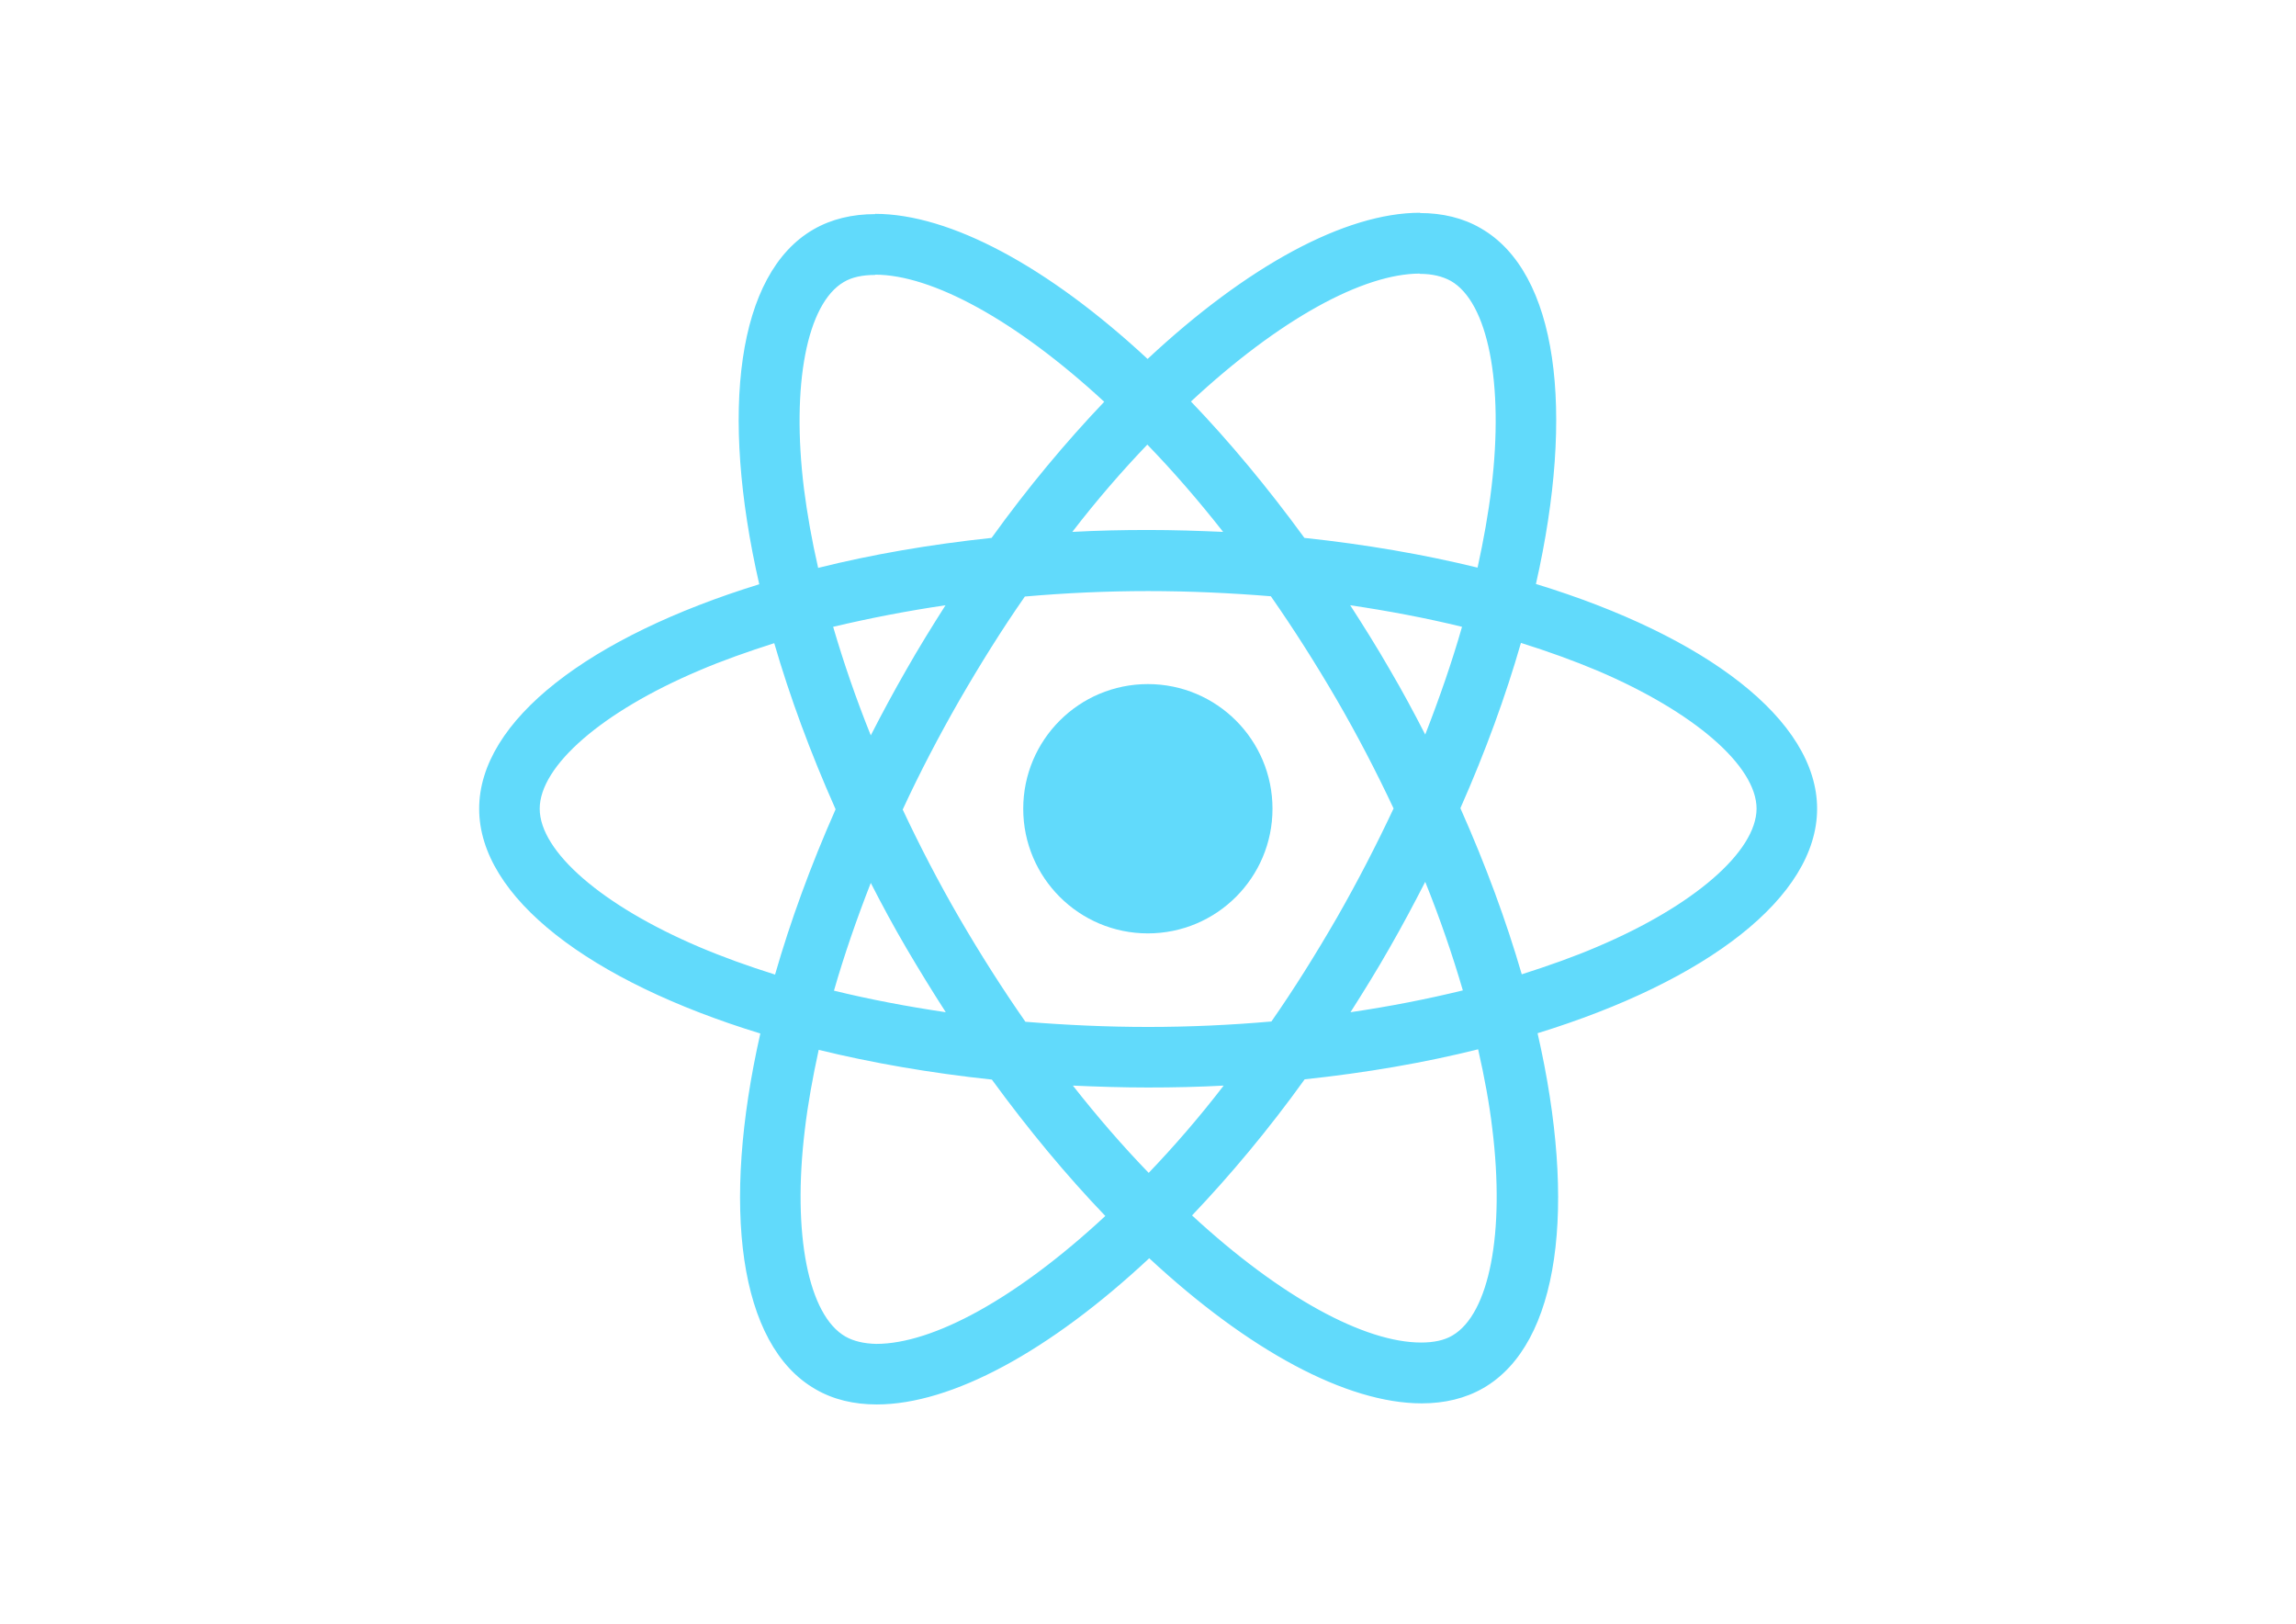
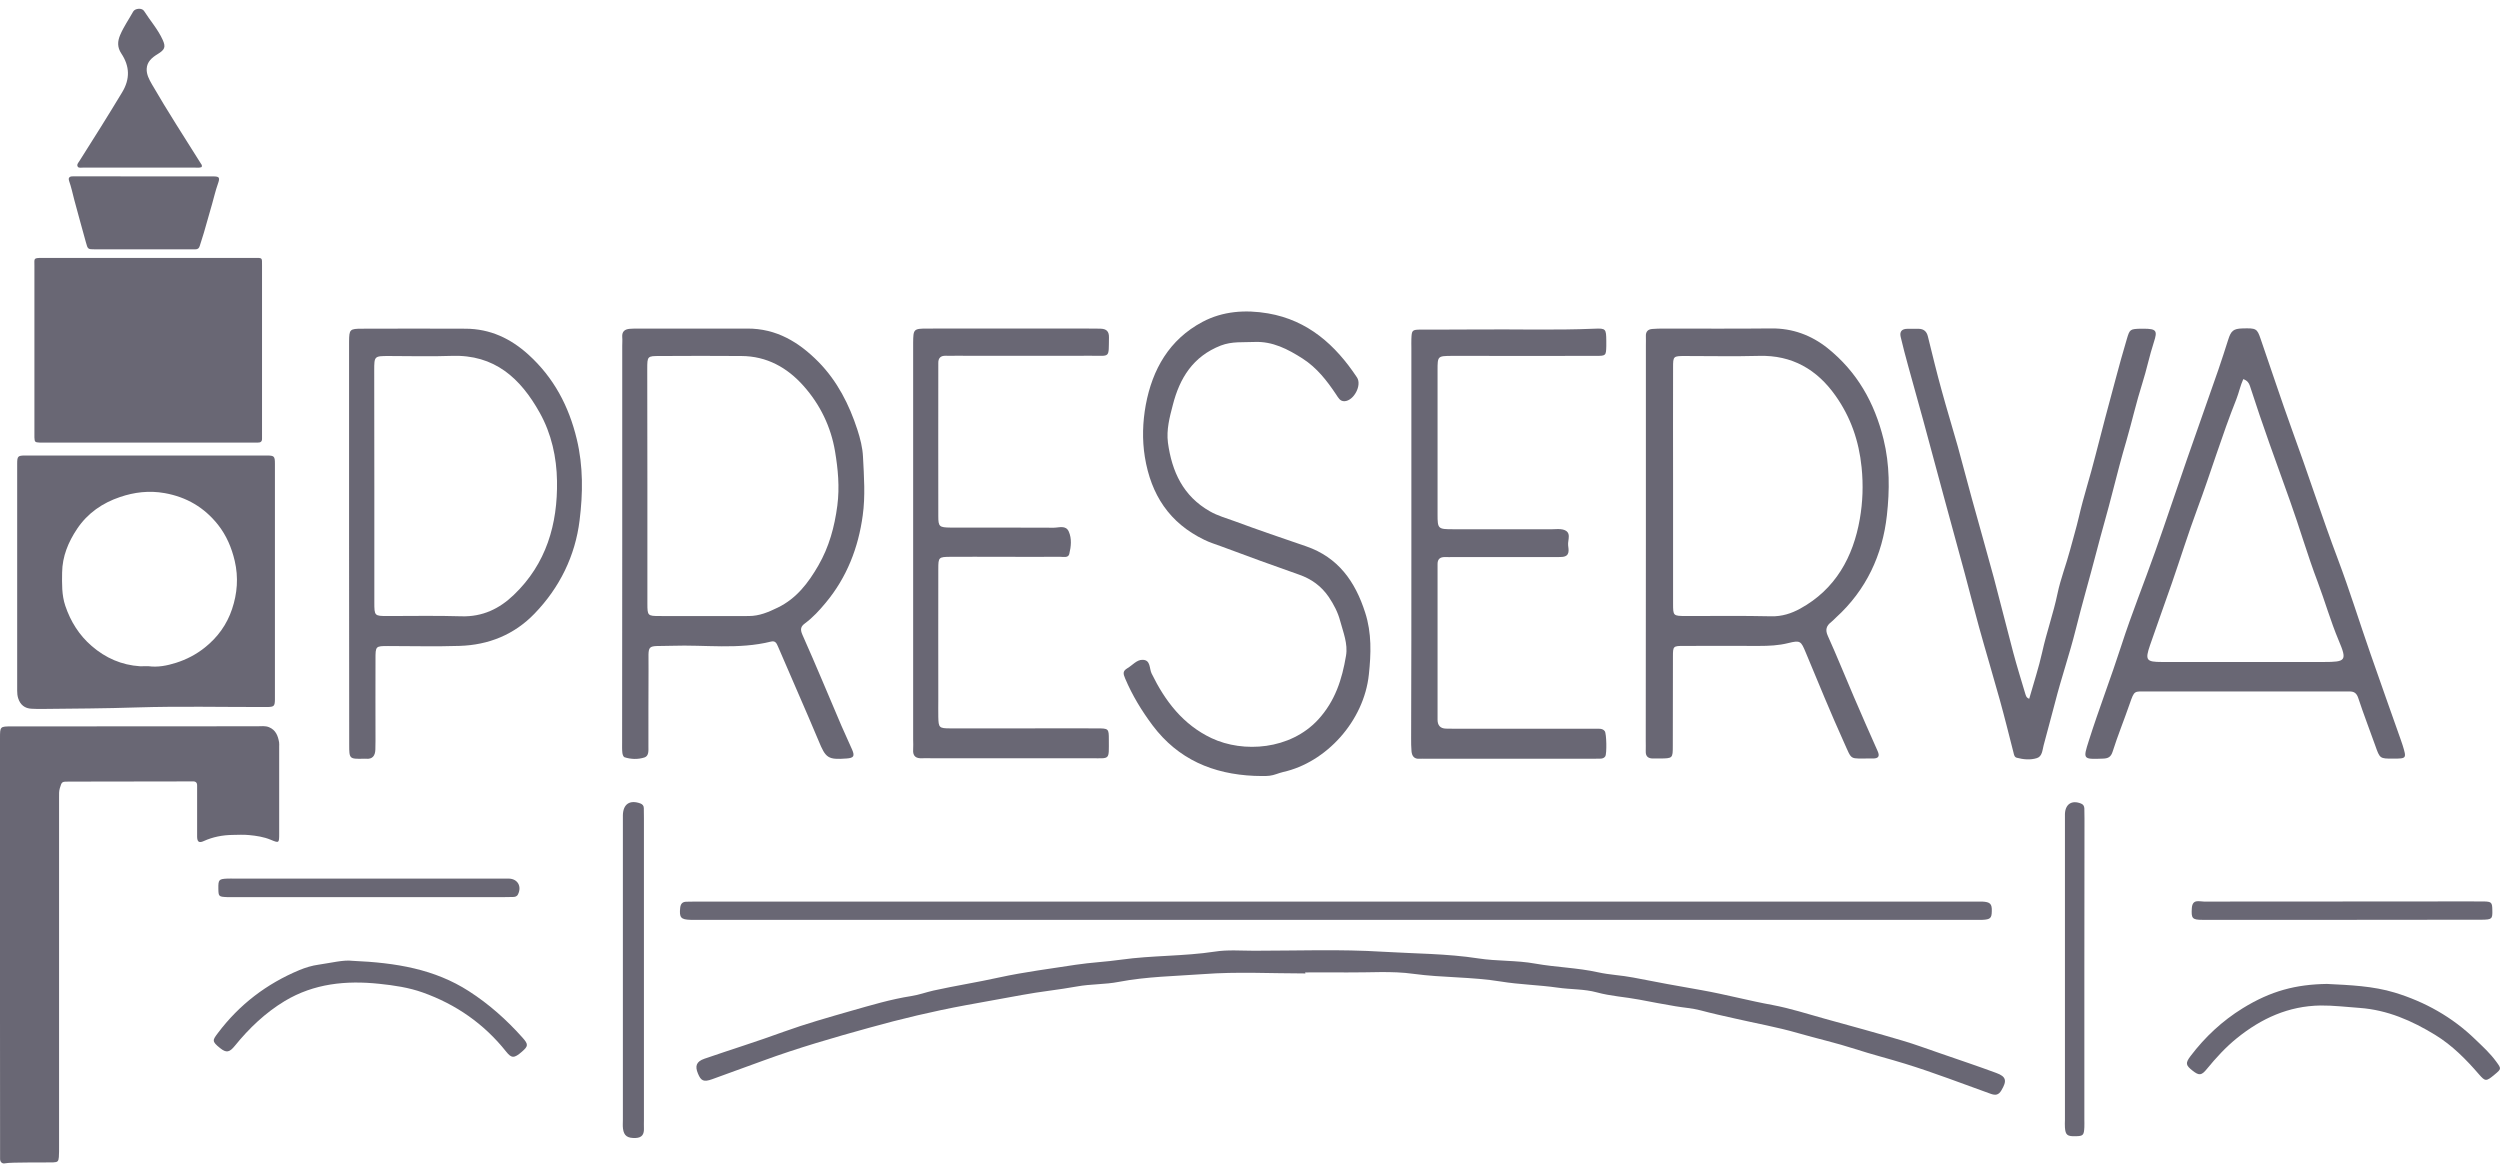
- <svg xmlns="http://www.w3.org/2000/svg" viewBox="0 0 841.9 595.3">
-   <g fill="#61DAFB">
-     <path d="M666.3 296.5c0-32.5-40.7-63.3-103.1-82.4 14.4-63.6 8-114.2-20.2-130.4-6.5-3.8-14.1-5.6-22.4-5.6v22.3c4.6 0 8.3.9 11.4 2.6 13.6 7.8 19.5 37.5 14.9 75.7-1.1 9.4-2.9 19.3-5.1 29.4-19.6-4.8-41-8.5-63.5-10.9-13.5-18.5-27.5-35.3-41.6-50 32.6-30.3 63.2-46.9 84-46.9V78c-27.5 0-63.5 19.6-99.9 53.6-36.4-33.8-72.4-53.2-99.9-53.2v22.3c20.7 0 51.4 16.5 84 46.6-14 14.7-28 31.4-41.3 49.9-22.6 2.4-44 6.1-63.6 11-2.3-10-4-19.7-5.2-29-4.7-38.2 1.1-67.9 14.6-75.8 3-1.8 6.9-2.6 11.5-2.6V78.5c-8.4 0-16 1.8-22.6 5.6-28.1 16.2-34.4 66.7-19.9 130.1-62.2 19.2-102.7 49.9-102.7 82.3 0 32.5 40.7 63.3 103.1 82.4-14.4 63.6-8 114.2 20.2 130.4 6.5 3.8 14.1 5.6 22.5 5.6 27.5 0 63.5-19.6 99.9-53.6 36.4 33.8 72.4 53.2 99.9 53.2 8.4 0 16-1.8 22.6-5.6 28.1-16.2 34.4-66.7 19.9-130.1 62-19.1 102.5-49.9 102.5-82.3zm-130.2-66.7c-3.7 12.9-8.3 26.2-13.5 39.5-4.1-8-8.4-16-13.1-24-4.6-8-9.5-15.8-14.4-23.4 14.2 2.1 27.9 4.7 41 7.9zm-45.8 106.5c-7.8 13.5-15.8 26.3-24.1 38.2-14.9 1.3-30 2-45.2 2-15.1 0-30.2-.7-45-1.9-8.3-11.9-16.4-24.6-24.2-38-7.6-13.1-14.5-26.4-20.8-39.8 6.2-13.4 13.2-26.8 20.7-39.9 7.8-13.5 15.8-26.3 24.1-38.2 14.9-1.3 30-2 45.2-2 15.1 0 30.2.7 45 1.9 8.3 11.9 16.4 24.6 24.2 38 7.6 13.1 14.5 26.4 20.8 39.8-6.3 13.4-13.2 26.8-20.7 39.9zm32.3-13c5.4 13.4 10 26.8 13.8 39.8-13.1 3.2-26.9 5.9-41.2 8 4.9-7.7 9.8-15.6 14.4-23.7 4.6-8 8.9-16.1 13-24.1zM421.2 430c-9.3-9.6-18.6-20.3-27.8-32 9 .4 18.2.7 27.5.7 9.4 0 18.7-.2 27.8-.7-9 11.7-18.3 22.4-27.5 32zm-74.4-58.9c-14.2-2.1-27.9-4.7-41-7.9 3.7-12.9 8.3-26.2 13.5-39.5 4.1 8 8.4 16 13.1 24 4.7 8 9.5 15.8 14.4 23.4zM420.7 163c9.3 9.6 18.6 20.3 27.8 32-9-.4-18.2-.7-27.5-.7-9.4 0-18.7.2-27.8.7 9-11.7 18.3-22.4 27.5-32zm-74 58.9c-4.9 7.7-9.8 15.6-14.4 23.7-4.6 8-8.9 16-13 24-5.4-13.4-10-26.8-13.8-39.8 13.1-3.1 26.9-5.8 41.2-7.9zm-90.5 125.2c-35.4-15.1-58.3-34.9-58.3-50.6 0-15.7 22.9-35.6 58.3-50.6 8.6-3.7 18-7 27.7-10.1 5.7 19.6 13.2 40 22.5 60.9-9.2 20.8-16.6 41.1-22.2 60.6-9.9-3.1-19.3-6.5-28-10.2zM310 490c-13.6-7.8-19.5-37.5-14.9-75.7 1.1-9.4 2.9-19.3 5.1-29.4 19.6 4.8 41 8.5 63.5 10.9 13.5 18.5 27.5 35.3 41.6 50-32.6 30.3-63.2 46.9-84 46.9-4.5-.1-8.3-1-11.3-2.7zm237.2-76.2c4.7 38.2-1.1 67.9-14.6 75.8-3 1.8-6.9 2.6-11.5 2.6-20.7 0-51.4-16.5-84-46.6 14-14.7 28-31.4 41.3-49.9 22.6-2.4 44-6.1 63.6-11 2.3 10.1 4.1 19.8 5.2 29.1zm38.5-66.7c-8.6 3.7-18 7-27.7 10.1-5.7-19.6-13.2-40-22.5-60.9 9.2-20.8 16.6-41.1 22.2-60.6 9.9 3.1 19.3 6.5 28.1 10.2 35.4 15.1 58.3 34.9 58.3 50.6-.1 15.7-23 35.6-58.4 50.6zM320.8 78.4z" />
-     <circle cx="420.9" cy="296.5" r="45.7" />
-     <path d="M520.5 78.1z" />
-   </g>
+ <svg xmlns="http://www.w3.org/2000/svg" width="131" height="61" viewBox="0 0 131 61" fill="none">
+   <path d="M86.244 28.461C86.244 25.003 86.244 21.551 86.244 18.093C86.244 17.939 86.251 17.779 86.244 17.625C86.23 17.371 86.358 17.25 86.592 17.237C86.772 17.224 86.946 17.217 87.127 17.217C89.02 17.217 90.919 17.23 92.812 17.21C93.929 17.197 94.913 17.565 95.762 18.24C97.307 19.478 98.224 21.09 98.699 23.023C99.026 24.354 99.02 25.692 98.873 27.003C98.645 29.076 97.789 30.922 96.204 32.361C96.123 32.434 96.05 32.521 95.963 32.588C95.702 32.789 95.628 32.996 95.782 33.33C96.257 34.381 96.685 35.451 97.14 36.508C97.548 37.464 97.969 38.414 98.391 39.364C98.505 39.618 98.438 39.745 98.15 39.745C98.103 39.745 98.063 39.745 98.016 39.745C96.879 39.732 97.073 39.886 96.625 38.902C95.923 37.35 95.281 35.772 94.625 34.2C94.371 33.591 94.344 33.538 93.702 33.698C93.194 33.825 92.692 33.846 92.177 33.846C90.859 33.846 89.548 33.839 88.23 33.846C87.675 33.846 87.662 33.859 87.662 34.401C87.655 35.959 87.662 37.524 87.655 39.083C87.655 39.738 87.648 39.738 86.98 39.745C86.866 39.745 86.759 39.738 86.645 39.745C86.378 39.752 86.224 39.651 86.237 39.357C86.244 39.176 86.237 39.003 86.237 38.822C86.244 35.371 86.244 31.912 86.244 28.461ZM87.669 25.411C87.669 27.484 87.669 29.551 87.669 31.625C87.669 32.274 87.675 32.274 88.337 32.28C89.829 32.28 91.321 32.26 92.812 32.294C93.368 32.307 93.869 32.147 94.331 31.892C96.183 30.876 97.107 29.183 97.454 27.197C97.608 26.32 97.642 25.411 97.548 24.488C97.408 23.096 96.973 21.852 96.177 20.729C95.207 19.357 93.903 18.602 92.177 18.648C90.886 18.682 89.595 18.655 88.304 18.655C87.675 18.655 87.669 18.662 87.669 19.27C87.662 21.311 87.669 23.364 87.669 25.411Z" fill="#696774" />
+   <path d="M32.605 28.488C32.605 25.036 32.605 21.578 32.605 18.127C32.605 17.973 32.619 17.812 32.605 17.658C32.585 17.371 32.739 17.25 33 17.23C33.154 17.217 33.314 17.217 33.468 17.217C35.361 17.217 37.254 17.224 39.154 17.217C40.686 17.21 41.863 17.926 42.893 18.969C43.876 19.973 44.498 21.197 44.926 22.514C45.074 22.969 45.201 23.464 45.221 23.939C45.274 24.963 45.348 26.006 45.207 27.009C44.98 28.688 44.378 30.253 43.267 31.585C42.94 31.979 42.599 32.354 42.184 32.661C41.963 32.822 41.916 32.969 42.05 33.27C42.752 34.842 43.408 36.434 44.084 38.013C44.264 38.441 44.471 38.855 44.652 39.283C44.799 39.625 44.732 39.718 44.364 39.745C43.381 39.819 43.267 39.725 42.893 38.815C42.204 37.17 41.475 35.538 40.773 33.892C40.692 33.705 40.632 33.565 40.405 33.618C38.692 34.046 36.947 33.779 35.214 33.839C33.789 33.886 33.997 33.651 33.983 35.09C33.97 36.427 33.983 37.765 33.977 39.103C33.977 39.324 34.01 39.611 33.769 39.691C33.435 39.798 33.067 39.792 32.719 39.678C32.666 39.658 32.619 39.531 32.612 39.451C32.592 39.277 32.599 39.096 32.599 38.916C32.605 35.444 32.605 31.966 32.605 28.488ZM33.923 25.417C33.923 27.491 33.923 29.564 33.923 31.638C33.923 32.26 33.943 32.28 34.559 32.28C36.117 32.287 37.676 32.28 39.241 32.28C39.789 32.28 40.271 32.073 40.752 31.839C41.736 31.364 42.364 30.534 42.886 29.625C43.441 28.662 43.729 27.618 43.876 26.494C44.003 25.518 43.91 24.575 43.756 23.652C43.542 22.374 42.98 21.203 42.104 20.22C41.248 19.257 40.177 18.662 38.853 18.655C37.428 18.642 36.003 18.648 34.572 18.655C33.923 18.655 33.916 18.662 33.916 19.337C33.923 21.357 33.923 23.391 33.923 25.417Z" fill="#696774" />
+   <path d="M125.387 39.752C124.705 39.752 124.705 39.752 124.464 39.069C124.17 38.24 123.849 37.417 123.574 36.581C123.487 36.314 123.347 36.227 123.099 36.233C122.986 36.233 122.879 36.233 122.765 36.233C119.354 36.233 115.942 36.233 112.538 36.233C111.822 36.233 111.849 36.153 111.595 36.882C111.307 37.718 110.972 38.534 110.705 39.377C110.611 39.678 110.457 39.745 110.183 39.752C109.14 39.792 109.146 39.785 109.454 38.815C109.989 37.13 110.625 35.484 111.166 33.805C111.702 32.147 112.357 30.528 112.939 28.882C113.508 27.277 114.043 25.658 114.605 24.046C115.146 22.488 115.701 20.929 116.243 19.371C116.424 18.849 116.591 18.32 116.758 17.799C116.905 17.331 117.033 17.224 117.501 17.21C118.223 17.19 118.27 17.21 118.457 17.759C119.006 19.344 119.528 20.936 120.096 22.508C120.926 24.769 121.661 27.063 122.511 29.317C123.126 30.949 123.641 32.621 124.216 34.267C124.738 35.765 125.267 37.257 125.795 38.748C125.835 38.855 125.869 38.956 125.902 39.063C126.109 39.745 126.109 39.752 125.387 39.752ZM117.548 19.866C117.394 20.2 117.32 20.575 117.186 20.916C116.431 22.809 115.849 24.755 115.14 26.662C114.665 27.946 114.257 29.25 113.809 30.548C113.434 31.631 113.039 32.708 112.665 33.799C112.39 34.595 112.464 34.688 113.287 34.688C116.116 34.688 118.946 34.688 121.768 34.688C122.925 34.688 122.999 34.621 122.544 33.551C122.123 32.548 121.829 31.511 121.447 30.494C120.912 29.09 120.497 27.638 119.989 26.227C119.273 24.233 118.544 22.24 117.895 20.22C117.842 20.06 117.755 19.939 117.548 19.866Z" fill="#696774" />
+   <path d="M68.404 51.009C66.618 51.009 64.832 50.909 63.06 51.043C61.582 51.15 60.09 51.17 58.618 51.451C57.903 51.591 57.154 51.558 56.431 51.691C55.475 51.865 54.505 51.959 53.541 52.139C52.558 52.32 51.575 52.494 50.592 52.675C48.893 52.989 47.214 53.39 45.555 53.852C43.689 54.367 41.816 54.909 39.99 55.578C39.093 55.899 38.204 56.233 37.308 56.554C36.873 56.708 36.732 56.641 36.572 56.253C36.405 55.852 36.492 55.624 36.913 55.477C38.291 55.002 39.689 54.568 41.06 54.066C42.224 53.645 43.414 53.31 44.599 52.969C45.635 52.675 46.679 52.36 47.756 52.193C48.15 52.133 48.525 51.992 48.913 51.905C50.063 51.651 51.221 51.471 52.364 51.217C53.689 50.929 55.033 50.762 56.364 50.554C57.147 50.434 57.963 50.4 58.745 50.287C60.378 50.059 62.023 50.113 63.655 49.865C64.331 49.758 65.033 49.819 65.722 49.819C67.976 49.819 70.23 49.731 72.478 49.872C74.137 49.972 75.809 49.966 77.461 50.22C78.451 50.374 79.461 50.313 80.451 50.494C81.541 50.688 82.658 50.708 83.742 50.949C84.344 51.083 84.966 51.103 85.581 51.223C86.772 51.457 87.969 51.678 89.167 51.885C90.411 52.106 91.628 52.434 92.872 52.661C93.802 52.835 94.712 53.13 95.628 53.384C96.993 53.758 98.357 54.133 99.708 54.534C100.364 54.728 101.006 54.969 101.655 55.19C102.638 55.531 103.621 55.859 104.598 56.22C105.133 56.414 105.173 56.635 104.872 57.136C104.725 57.384 104.564 57.404 104.317 57.317C102.825 56.782 101.34 56.206 99.822 55.738C98.959 55.471 98.076 55.25 97.213 54.969C96.223 54.648 95.207 54.42 94.21 54.133C93.126 53.819 92.009 53.624 90.912 53.37C90.31 53.236 89.708 53.103 89.106 52.942C88.672 52.828 88.23 52.802 87.795 52.728C87.16 52.621 86.525 52.501 85.896 52.38C85.16 52.24 84.404 52.2 83.668 51.999C83.013 51.819 82.304 51.852 81.621 51.752C80.632 51.611 79.615 51.591 78.638 51.431C77.12 51.183 75.581 51.236 74.063 51.029C72.926 50.869 71.749 50.969 70.591 50.956C69.856 50.949 69.12 50.956 68.384 50.956C68.404 50.982 68.404 50.996 68.404 51.009Z" fill="#696774" />
+   <path d="M18.291 28.461C18.291 25.049 18.291 21.645 18.291 18.233C18.291 18.12 18.291 18.013 18.291 17.899C18.298 17.257 18.325 17.224 18.98 17.224C20.786 17.217 22.592 17.217 24.398 17.224C25.682 17.23 26.753 17.732 27.696 18.588C29.02 19.792 29.809 21.284 30.224 23.016C30.565 24.434 30.545 25.866 30.371 27.264C30.144 29.123 29.328 30.789 28.01 32.153C26.946 33.257 25.602 33.799 24.077 33.845C22.833 33.886 21.582 33.852 20.331 33.852C19.682 33.852 19.676 33.859 19.676 34.534C19.669 35.959 19.676 37.384 19.676 38.815C19.676 38.969 19.676 39.13 19.669 39.283C19.656 39.598 19.522 39.792 19.174 39.758C19.127 39.752 19.087 39.758 19.04 39.758C18.311 39.772 18.298 39.765 18.298 39.029C18.291 35.498 18.291 31.979 18.291 28.461ZM19.615 25.484C19.615 27.511 19.615 29.538 19.615 31.564C19.615 32.273 19.622 32.28 20.311 32.28C21.602 32.28 22.893 32.254 24.184 32.294C25.281 32.327 26.171 31.899 26.926 31.17C28.625 29.544 29.227 27.464 29.187 25.197C29.167 23.966 28.9 22.735 28.284 21.631C27.274 19.819 25.916 18.568 23.662 18.648C22.572 18.688 21.482 18.655 20.391 18.655C19.615 18.655 19.609 18.655 19.609 19.411C19.615 21.431 19.615 23.458 19.615 25.484Z" fill="#696774" />
+   <path d="M65.722 40.655C63.562 40.561 61.736 39.792 60.398 38.013C59.823 37.243 59.334 36.441 58.96 35.558C58.853 35.304 58.819 35.17 59.073 35.016C59.341 34.862 59.562 34.568 59.869 34.575C60.304 34.575 60.217 35.036 60.344 35.29C61.053 36.742 61.99 37.972 63.488 38.681C65.154 39.464 67.608 39.29 69.067 37.712C69.97 36.728 70.324 35.591 70.531 34.361C70.638 33.732 70.384 33.13 70.224 32.534C70.11 32.093 69.889 31.672 69.629 31.284C69.24 30.715 68.725 30.34 68.077 30.113C66.699 29.631 65.334 29.13 63.97 28.621C63.682 28.514 63.388 28.427 63.107 28.287C61.274 27.404 60.311 25.919 59.99 23.946C59.843 23.029 59.876 22.113 60.037 21.224C60.384 19.351 61.274 17.792 63.007 16.869C64.077 16.3 65.261 16.22 66.445 16.421C68.538 16.782 69.976 18.073 71.107 19.779C71.374 20.187 70.939 20.996 70.458 21.023C70.217 21.036 70.13 20.842 70.016 20.675C69.535 19.953 69.006 19.27 68.257 18.789C67.481 18.294 66.685 17.879 65.736 17.919C65.147 17.946 64.565 17.879 63.97 18.106C62.518 18.675 61.816 19.805 61.455 21.224C61.287 21.866 61.114 22.514 61.2 23.197C61.408 24.715 61.996 25.999 63.401 26.795C63.809 27.029 64.257 27.15 64.692 27.31C65.936 27.772 67.194 28.2 68.445 28.628C70.124 29.21 71.013 30.468 71.535 32.1C71.883 33.176 71.843 34.26 71.729 35.337C71.475 37.785 69.495 39.952 67.234 40.454C67 40.508 66.772 40.621 66.531 40.648C66.264 40.681 65.99 40.655 65.722 40.655Z" fill="#696774" />
+   <path d="M73.956 28.394C73.956 25.009 73.956 21.618 73.956 18.234C73.956 18.08 73.95 17.919 73.956 17.765C73.976 17.297 73.99 17.277 74.458 17.27C75.414 17.264 76.378 17.277 77.334 17.264C79.408 17.244 81.481 17.311 83.548 17.224C84.15 17.197 84.163 17.23 84.17 17.866C84.17 17.953 84.17 18.046 84.17 18.133C84.157 18.635 84.15 18.648 83.635 18.648C81.227 18.655 78.819 18.648 76.411 18.648C76.297 18.648 76.19 18.648 76.077 18.648C75.334 18.655 75.328 18.655 75.328 19.398C75.328 21.919 75.328 24.434 75.328 26.956C75.328 27.712 75.354 27.732 76.13 27.732C77.869 27.732 79.608 27.732 81.347 27.732C81.528 27.732 81.709 27.705 81.883 27.745C82.391 27.866 82.137 28.287 82.17 28.575C82.197 28.816 82.277 29.15 81.856 29.183C81.702 29.197 81.541 29.19 81.388 29.19C79.648 29.19 77.909 29.19 76.17 29.19C76.016 29.19 75.856 29.197 75.702 29.19C75.461 29.19 75.328 29.297 75.328 29.551C75.328 29.638 75.328 29.732 75.328 29.819C75.328 32.361 75.328 34.902 75.328 37.444C75.328 37.531 75.328 37.625 75.328 37.712C75.328 38.006 75.468 38.173 75.769 38.18C75.95 38.187 76.123 38.187 76.304 38.187C78.645 38.187 80.986 38.187 83.327 38.187C83.481 38.187 83.642 38.187 83.796 38.187C83.909 38.187 84.016 38.213 84.09 38.314C84.183 38.434 84.204 39.491 84.117 39.631C84.063 39.712 83.983 39.745 83.889 39.752C83.755 39.758 83.622 39.758 83.488 39.758C80.545 39.758 77.602 39.758 74.659 39.758C74.572 39.758 74.478 39.752 74.391 39.758C74.103 39.785 73.983 39.611 73.963 39.364C73.943 39.143 73.943 38.916 73.943 38.695C73.956 35.257 73.956 31.826 73.956 28.394Z" fill="#696774" />
+   <path d="M47.849 28.528C47.849 25.116 47.849 21.705 47.849 18.301C47.849 18.187 47.849 18.08 47.849 17.966C47.856 17.244 47.869 17.217 48.598 17.217C51.515 17.21 54.438 17.217 57.354 17.217C57.468 17.217 57.575 17.224 57.689 17.224C57.983 17.237 58.117 17.371 58.11 17.685C58.09 18.776 58.19 18.642 57.2 18.642C54.819 18.648 52.431 18.642 50.05 18.642C49.896 18.642 49.736 18.648 49.582 18.642C49.307 18.628 49.16 18.742 49.167 19.03C49.167 19.076 49.167 19.117 49.167 19.163C49.167 21.792 49.16 24.421 49.167 27.05C49.167 27.598 49.221 27.638 49.802 27.645C51.608 27.652 53.414 27.638 55.22 27.652C55.488 27.652 55.849 27.505 56.003 27.852C56.17 28.227 56.123 28.642 56.03 29.029C55.976 29.244 55.729 29.177 55.562 29.177C54.491 29.183 53.421 29.177 52.351 29.177C51.501 29.177 50.659 29.17 49.809 29.177C49.187 29.183 49.167 29.197 49.167 29.812C49.16 32.086 49.167 34.361 49.167 36.635C49.167 36.949 49.16 37.257 49.167 37.571C49.18 38.126 49.207 38.167 49.789 38.167C51.127 38.173 52.465 38.167 53.802 38.167C55.026 38.167 56.251 38.16 57.481 38.167C58.09 38.167 58.103 38.18 58.103 38.748C58.103 39.859 58.19 39.732 57.154 39.732C54.371 39.739 51.582 39.732 48.799 39.732C48.645 39.732 48.485 39.725 48.331 39.732C48.003 39.752 47.822 39.631 47.849 39.277C47.863 39.096 47.849 38.922 47.849 38.742C47.849 35.35 47.849 31.939 47.849 28.528Z" fill="#696774" />
+   <path d="M106.331 36.615C106.565 35.785 106.832 34.983 107.013 34.167C107.24 33.13 107.601 32.133 107.815 31.096C107.976 30.327 108.27 29.585 108.471 28.822C108.625 28.24 108.799 27.665 108.933 27.09C109.18 26.013 109.528 24.963 109.795 23.892C110.137 22.541 110.498 21.203 110.859 19.859C111.046 19.157 111.24 18.454 111.448 17.759C111.595 17.257 111.621 17.244 112.143 17.224C112.21 17.224 112.277 17.224 112.344 17.224C112.993 17.23 113.06 17.324 112.866 17.919C112.631 18.635 112.484 19.378 112.257 20.087C111.943 21.076 111.715 22.087 111.427 23.083C111.173 23.946 110.939 24.829 110.718 25.705C110.444 26.796 110.123 27.872 109.842 28.963C109.494 30.307 109.1 31.645 108.765 32.996C108.444 34.28 108.009 35.538 107.682 36.822C107.488 37.571 107.28 38.314 107.086 39.056C107.02 39.31 107.013 39.638 106.732 39.725C106.397 39.832 106.023 39.799 105.675 39.705C105.555 39.672 105.535 39.551 105.508 39.438C105.274 38.521 105.046 37.598 104.792 36.682C104.438 35.404 104.056 34.14 103.702 32.862C103.441 31.926 103.207 30.983 102.953 30.046C102.591 28.702 102.224 27.364 101.856 26.02C101.501 24.702 101.147 23.377 100.785 22.053C100.525 21.096 100.25 20.14 99.99 19.183C99.849 18.675 99.715 18.16 99.595 17.652C99.528 17.371 99.662 17.23 99.949 17.23C100.15 17.23 100.351 17.224 100.551 17.23C100.806 17.237 100.959 17.371 101.02 17.625C101.254 18.568 101.481 19.518 101.742 20.454C102.01 21.438 102.311 22.407 102.585 23.384C102.839 24.3 103.073 25.217 103.327 26.133C103.709 27.518 104.103 28.896 104.478 30.28C104.826 31.585 105.147 32.889 105.494 34.193C105.688 34.916 105.909 35.632 106.123 36.347C106.157 36.441 106.17 36.561 106.331 36.615Z" fill="#696774" />
+   <path d="M69.976 48.2C58.893 48.2 47.816 48.2 36.732 48.2C36.552 48.2 36.378 48.207 36.197 48.2C35.669 48.187 35.589 48.08 35.642 47.565C35.669 47.337 35.776 47.25 35.983 47.25C36.137 47.25 36.298 47.243 36.451 47.243C58.833 47.243 81.22 47.243 103.601 47.243C103.688 47.243 103.782 47.243 103.869 47.243C104.284 47.264 104.384 47.357 104.37 47.752C104.364 48.113 104.29 48.18 103.876 48.2C103.695 48.207 103.521 48.2 103.34 48.2C92.224 48.2 81.1 48.2 69.976 48.2Z" fill="#696774" />
+   <path d="M18.465 50.347C20.766 50.447 22.773 50.782 24.572 51.939C25.622 52.614 26.545 53.437 27.375 54.367C27.696 54.728 27.689 54.815 27.341 55.116C26.947 55.457 26.806 55.464 26.525 55.109C25.368 53.651 23.896 52.628 22.151 52.006C21.422 51.745 20.639 51.631 19.87 51.551C18.137 51.37 16.458 51.531 14.92 52.454C13.903 53.069 13.054 53.879 12.311 54.795C12.024 55.15 11.863 55.183 11.535 54.922C11.08 54.561 11.141 54.501 11.422 54.126C12.545 52.635 13.97 51.551 15.682 50.835C16.003 50.702 16.351 50.594 16.699 50.548C17.355 50.454 18.01 50.287 18.465 50.347Z" fill="#696774" />
+   <path d="M121.929 51.558C123.126 51.618 124.344 51.665 125.487 52.013C127.066 52.494 128.504 53.297 129.702 54.461C130.083 54.828 130.484 55.19 130.798 55.624C131.079 56.006 131.079 56.006 130.718 56.307C130.277 56.675 130.23 56.675 129.909 56.307C129.227 55.517 128.497 54.775 127.601 54.227C126.384 53.484 125.106 52.922 123.648 52.815C122.959 52.768 122.277 52.681 121.588 52.688C119.916 52.715 118.498 53.364 117.22 54.394C116.631 54.869 116.123 55.424 115.641 56.012C115.36 56.36 115.233 56.374 114.886 56.099C114.531 55.818 114.504 55.711 114.785 55.337C115.541 54.34 116.444 53.497 117.514 52.835C118.999 51.919 120.304 51.584 121.929 51.558Z" fill="#696774" />
+   <path d="M33.742 50.829C33.742 53.457 33.742 56.079 33.742 58.708C33.742 58.842 33.736 58.976 33.742 59.109C33.756 59.424 33.655 59.618 33.301 59.631C32.879 59.645 32.692 59.517 32.645 59.143C32.625 58.989 32.639 58.828 32.639 58.675C32.639 53.424 32.639 48.166 32.639 42.916C32.639 42.849 32.639 42.782 32.639 42.715C32.652 42.133 33 41.899 33.555 42.1C33.675 42.146 33.736 42.227 33.736 42.347C33.742 42.528 33.742 42.702 33.742 42.882C33.742 45.531 33.742 48.18 33.742 50.829Z" fill="#696774" />
+   <path d="M109.22 50.842C109.22 53.451 109.22 56.053 109.22 58.661C109.22 58.795 109.227 58.929 109.22 59.063C109.2 59.484 109.16 59.531 108.765 59.538C108.33 59.551 108.23 59.477 108.203 59.083C108.19 58.949 108.203 58.815 108.203 58.681C108.203 53.424 108.203 48.173 108.203 42.916C108.203 42.829 108.203 42.735 108.203 42.648C108.223 42.133 108.564 41.912 109.046 42.106C109.166 42.153 109.213 42.24 109.22 42.361C109.227 42.541 109.227 42.715 109.227 42.896C109.22 45.544 109.22 48.193 109.22 50.842Z" fill="#696774" />
+   <path d="M19.261 47.009C16.947 47.009 14.626 47.009 12.311 47.009C12.178 47.009 12.044 47.016 11.91 47.009C11.462 46.989 11.448 46.983 11.442 46.561C11.435 46.099 11.469 46.059 11.903 46.039C12.037 46.033 12.171 46.039 12.305 46.039C16.98 46.039 21.663 46.039 26.338 46.039C26.452 46.039 26.559 46.039 26.672 46.039C27.121 46.053 27.348 46.441 27.147 46.855C27.094 46.976 26.994 47.002 26.873 47.002C26.719 47.002 26.559 47.009 26.405 47.009C24.03 47.009 21.642 47.009 19.261 47.009Z" fill="#696774" />
+   <path d="M122.705 48.2C120.277 48.2 117.849 48.2 115.42 48.2C114.865 48.2 114.818 48.126 114.852 47.584C114.885 47.096 115.24 47.243 115.494 47.243C119.414 47.236 123.333 47.236 127.253 47.236C128.21 47.236 129.166 47.23 130.129 47.236C130.557 47.243 130.591 47.283 130.598 47.685C130.611 48.153 130.578 48.186 130.056 48.193C127.608 48.2 125.153 48.2 122.705 48.2Z" fill="#696774" />
+   <path d="M0 53.274C0 47.475 0 44.483 0 38.688C0 38.064 0 38.064 0.608 38.064C4.9 38.06 9.193 38.06 13.483 38.057C13.686 38.057 13.897 38.024 14.094 38.104C14.45 38.249 14.567 38.557 14.625 38.901C14.636 38.97 14.629 39.046 14.629 39.119C14.629 42.345 14.629 40.467 14.629 43.692C14.629 44.185 14.621 44.185 14.178 44C13.821 43.852 13.435 43.794 13.053 43.758C12.766 43.728 12.471 43.747 12.18 43.75C11.656 43.758 11.154 43.855 10.674 44.073C10.438 44.182 10.339 44.12 10.329 43.863C10.325 43.779 10.329 43.692 10.329 43.609C10.329 41.191 10.329 43.881 10.329 41.464C10.329 41.366 10.325 41.272 10.329 41.174C10.336 41 10.248 40.935 10.085 40.946C10.023 40.949 9.965 40.946 9.903 40.946C7.236 40.949 6.271 40.953 3.6 40.956C3.233 40.956 3.24 40.96 3.135 41.301C3.087 41.457 3.095 41.612 3.095 41.768C3.095 47.625 3.095 50.679 3.095 56.536C3.095 61.139 3.095 55.449 3.095 60.049C3.095 60.241 3.098 60.437 3.084 60.629C3.066 60.861 3.018 60.897 2.796 60.908C2.52 60.922 0.542 60.893 0.266 60.958C0.127 60.991 0.007 60.904 0.004 60.734C0 60.625 0.004 60.516 0.004 60.407C0 54.601 0 59.084 0 53.274Z" fill="#696774" />
+   <path d="M14.406 30.484C14.406 32.457 14.406 34.434 14.406 36.408C14.406 36.491 14.406 36.578 14.406 36.661C14.399 36.997 14.359 37.037 14.033 37.048C13.96 37.048 13.888 37.048 13.816 37.048C11.606 37.051 9.396 37.001 7.189 37.069C5.527 37.124 3.864 37.131 2.201 37.149C2.02 37.153 1.839 37.145 1.658 37.138C1.299 37.124 1.06 36.932 0.951 36.585C0.911 36.455 0.9 36.328 0.9 36.195C0.9 32.233 0.9 28.272 0.9 24.307C0.9 23.902 0.937 23.869 1.331 23.869C5.545 23.869 9.758 23.869 13.971 23.869C14.37 23.869 14.406 23.902 14.406 24.307C14.406 26.363 14.406 28.424 14.406 30.484ZM7.773 34.908C8.273 34.977 8.758 34.879 9.225 34.731C9.773 34.557 10.28 34.294 10.732 33.932C11.406 33.397 11.892 32.721 12.16 31.915C12.435 31.098 12.5 30.253 12.301 29.396C12.138 28.698 11.866 28.059 11.425 27.498C10.704 26.591 9.78 26.045 8.628 25.839C7.816 25.695 7.037 25.789 6.287 26.045C5.374 26.352 4.596 26.884 4.045 27.704C3.578 28.402 3.266 29.15 3.255 30.003C3.248 30.589 3.23 31.174 3.422 31.745C3.701 32.569 4.146 33.282 4.806 33.852C5.53 34.478 6.371 34.85 7.338 34.912C7.483 34.915 7.628 34.908 7.773 34.908Z" fill="#696774" />
+   <path d="M7.765 13.515C9.619 13.515 11.477 13.515 13.331 13.515C13.76 13.515 13.73 13.49 13.73 13.907C13.73 16.858 13.73 19.809 13.73 22.76C13.73 22.834 13.727 22.907 13.73 22.98C13.738 23.137 13.653 23.196 13.507 23.192C13.434 23.189 13.36 23.192 13.287 23.192C9.626 23.192 5.966 23.192 2.301 23.192C2.228 23.192 2.155 23.196 2.081 23.192C1.832 23.178 1.814 23.163 1.803 22.918C1.799 22.845 1.803 22.771 1.803 22.698C1.803 19.784 1.803 16.869 1.803 13.955C1.803 13.944 1.803 13.929 1.803 13.918C1.807 13.548 1.733 13.515 2.202 13.515C4.056 13.515 5.911 13.515 7.765 13.515Z" fill="#696774" />
+   <path d="M7.569 9.243C8.767 9.243 9.96 9.243 11.158 9.243C11.513 9.243 11.535 9.305 11.412 9.651C11.292 9.99 11.212 10.344 11.114 10.687C10.969 11.194 10.828 11.697 10.682 12.2C10.617 12.43 10.534 12.653 10.468 12.883C10.432 13.01 10.363 13.065 10.236 13.065C10.164 13.065 10.091 13.065 10.018 13.065C8.338 13.065 6.658 13.065 4.978 13.065C4.597 13.065 4.601 13.061 4.499 12.689C4.3 11.949 4.086 11.216 3.893 10.476C3.806 10.14 3.734 9.801 3.618 9.473C3.574 9.349 3.618 9.254 3.763 9.243C3.861 9.236 3.955 9.239 4.053 9.239C5.225 9.243 6.397 9.243 7.569 9.243Z" fill="#696774" />
+   <path d="M10.568 8.753C10.45 8.805 10.327 8.783 10.205 8.783C8.279 8.783 6.353 8.783 4.427 8.783C4.401 8.783 4.379 8.783 4.353 8.783C4.257 8.776 4.131 8.82 4.075 8.735C4.005 8.627 4.105 8.527 4.164 8.434C4.92 7.243 5.668 6.051 6.398 4.841C6.827 4.132 6.798 3.468 6.357 2.803C6.142 2.48 6.153 2.168 6.298 1.831C6.483 1.396 6.753 1.014 6.979 0.606C7.072 0.435 7.438 0.402 7.546 0.572C7.868 1.081 8.275 1.534 8.524 2.087C8.698 2.469 8.635 2.606 8.257 2.837C7.964 3.015 7.705 3.234 7.687 3.601C7.672 3.898 7.812 4.158 7.961 4.418C8.779 5.832 9.668 7.202 10.535 8.586C10.561 8.623 10.598 8.661 10.568 8.753Z" fill="#696774" />
</svg>
